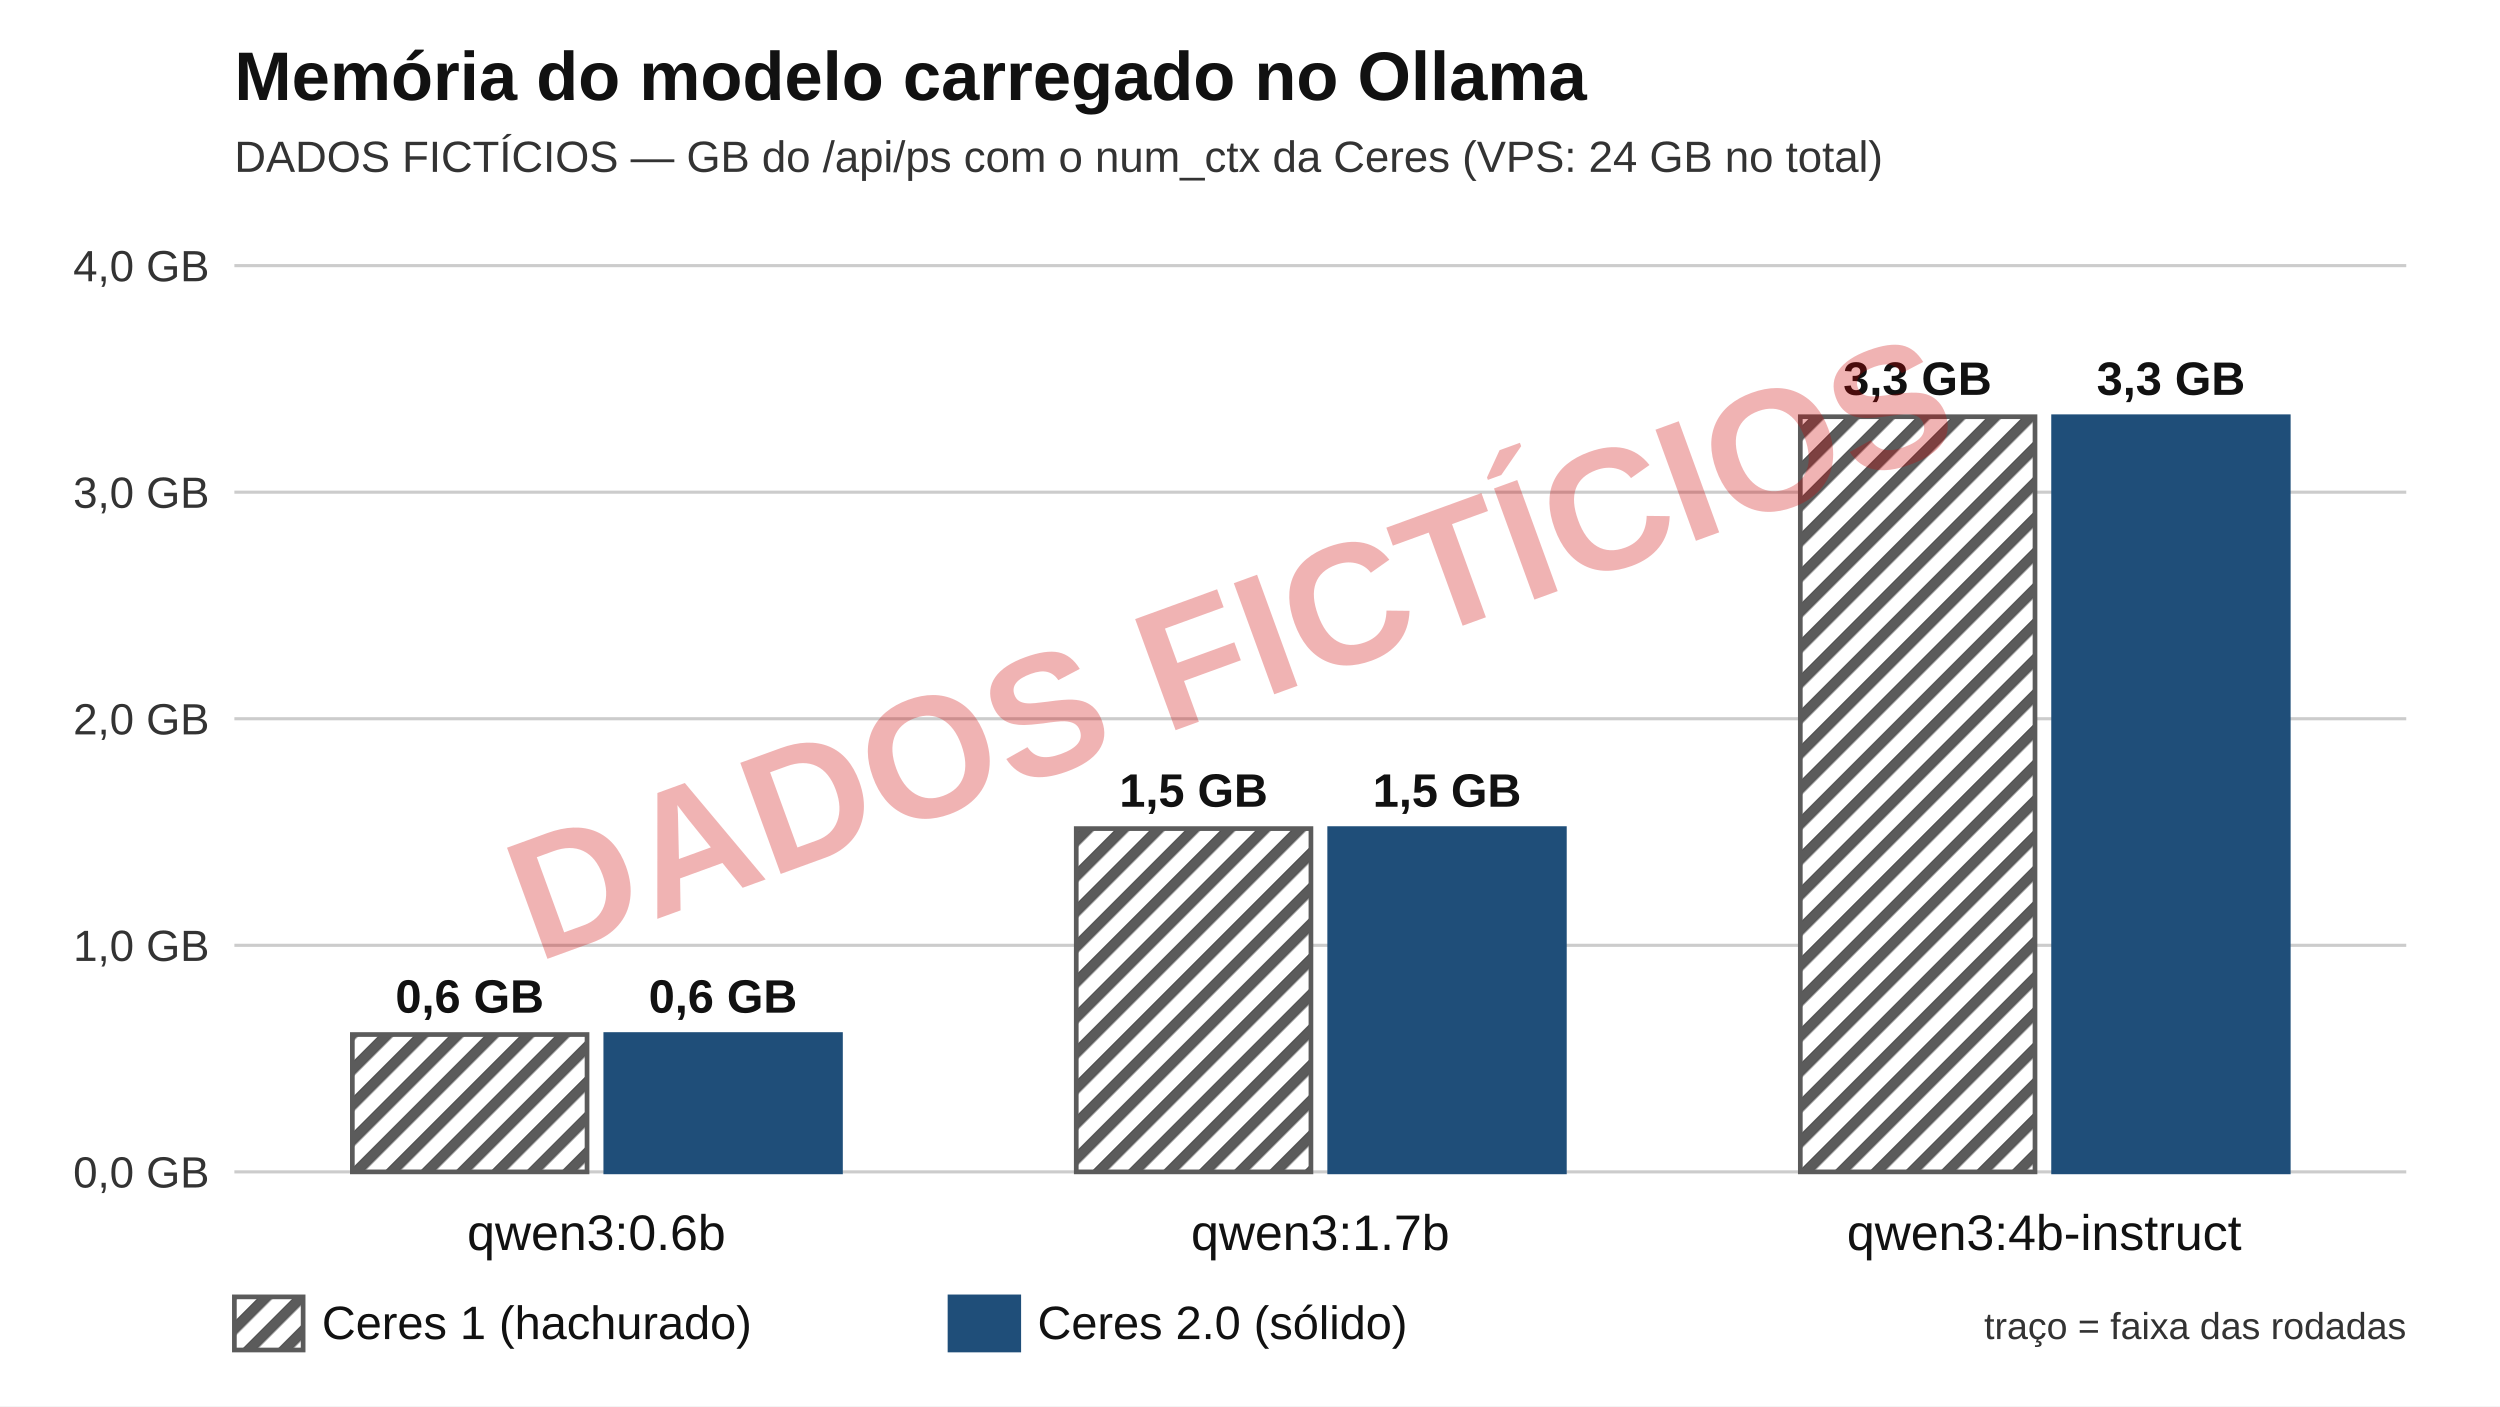
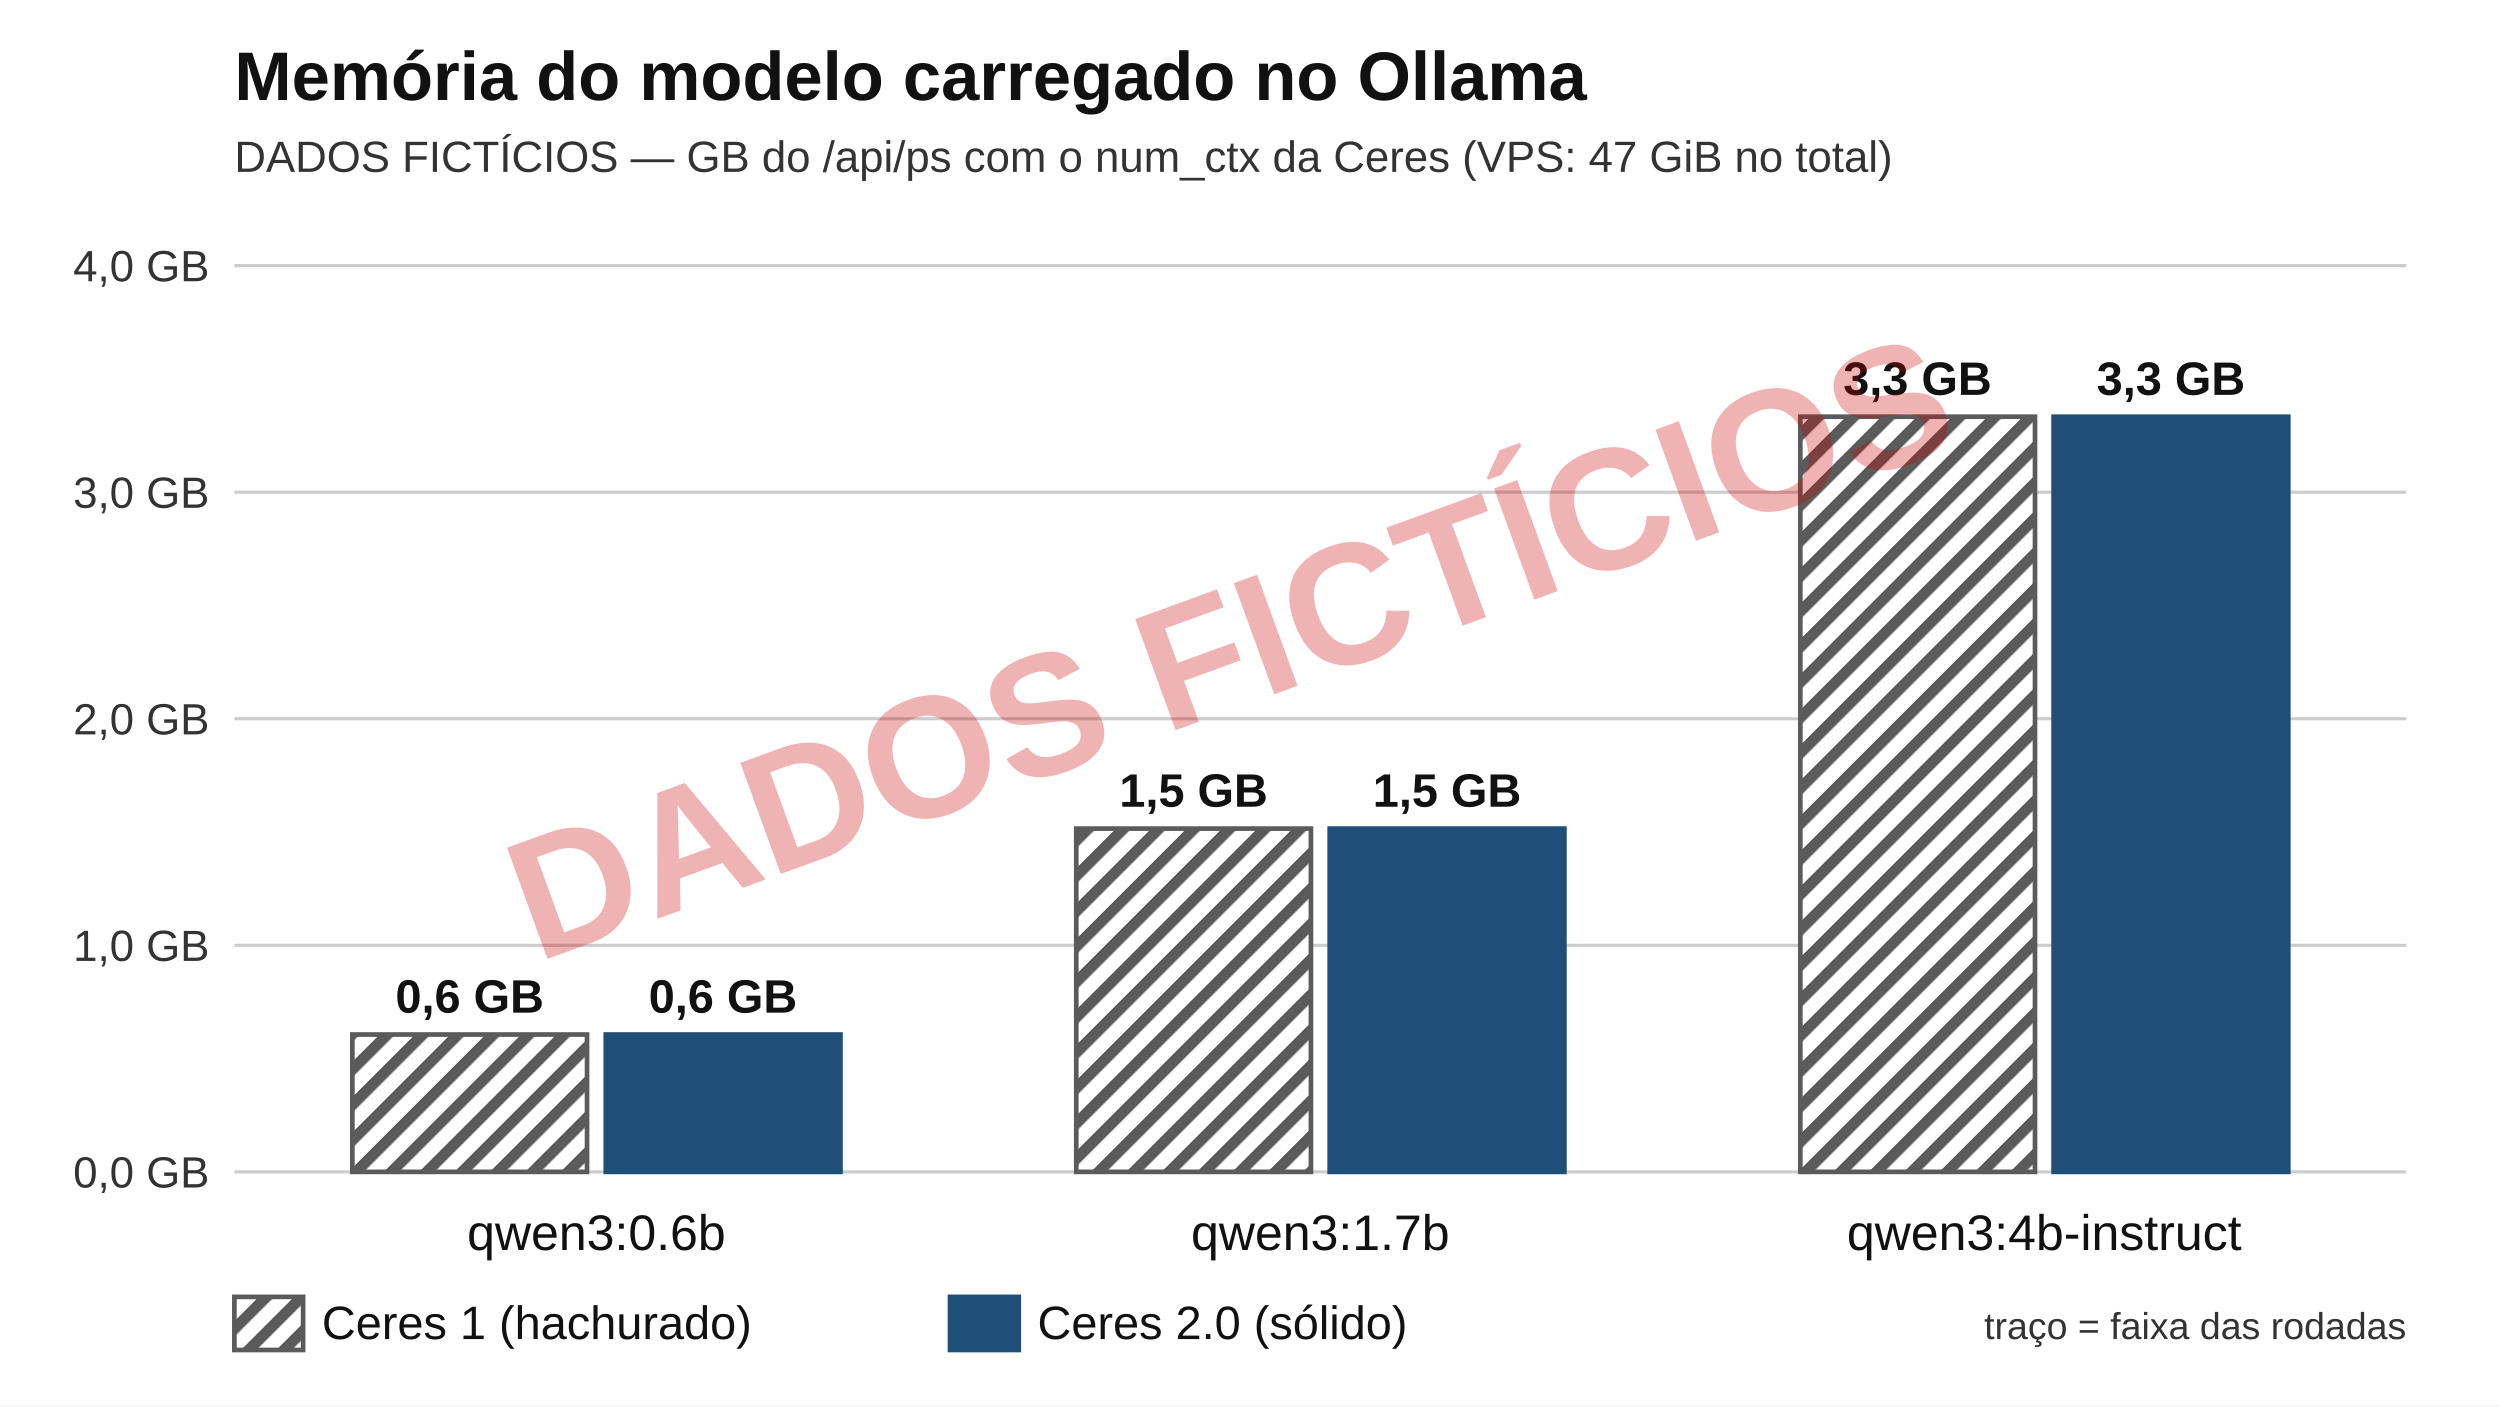
<svg xmlns="http://www.w3.org/2000/svg" viewBox="0 0 1600 900" width="1600" height="900" font-family="Arial, Helvetica, sans-serif" role="img" aria-label="Memória do modelo carregado no Ollama">
  <defs>
    <pattern id="hachura-diagonal" width="16" height="16" patternUnits="userSpaceOnUse" patternTransform="rotate(45)">
      <rect width="16" height="16" fill="#ffffff" />
      <rect width="7" height="16" fill="#5b5b5b" />
    </pattern>
    <pattern id="hachura-pontos" width="14" height="14" patternUnits="userSpaceOnUse">
      <rect width="14" height="14" fill="#ffffff" />
      <circle cx="7" cy="7" r="4" fill="#7a4b00" />
    </pattern>
  </defs>
  <rect width="1600" height="900" fill="#ffffff" />
  <text x="150" y="64" font-size="44" font-weight="bold" fill="#111111">Memória do modelo carregado no Ollama</text>
-   <text x="150" y="110" font-size="28" fill="#333333">DADOS FICTÍCIOS — GB do /api/ps com o num_ctx da Ceres (VPS: 24 GB no total)</text>
+   <text x="150" y="110" font-size="28" fill="#333333">DADOS FICTÍCIOS — GB do /api/ps com o num_ctx da Ceres (VPS: 47 GiB no total)</text>
  <line x1="150" y1="750.0" x2="1540" y2="750.0" stroke="#cccccc" stroke-width="2" />
  <text x="134" y="760.0" font-size="28" text-anchor="end" fill="#333333">0,0 GB</text>
  <line x1="150" y1="605.0" x2="1540" y2="605.0" stroke="#cccccc" stroke-width="2" />
  <text x="134" y="615.0" font-size="28" text-anchor="end" fill="#333333">1,0 GB</text>
  <line x1="150" y1="460.0" x2="1540" y2="460.0" stroke="#cccccc" stroke-width="2" />
  <text x="134" y="470.0" font-size="28" text-anchor="end" fill="#333333">2,0 GB</text>
  <line x1="150" y1="315.0" x2="1540" y2="315.0" stroke="#cccccc" stroke-width="2" />
  <text x="134" y="325.0" font-size="28" text-anchor="end" fill="#333333">3,0 GB</text>
  <line x1="150" y1="170.0" x2="1540" y2="170.0" stroke="#cccccc" stroke-width="2" />
  <text x="134" y="180.0" font-size="28" text-anchor="end" fill="#333333">4,0 GB</text>
  <text x="381.7" y="800" font-size="32" text-anchor="middle" fill="#111111">qwen3:0.6b</text>
  <rect x="225.5" y="662.1" width="150.2" height="87.9" fill="url(#hachura-diagonal)" stroke="#5b5b5b" stroke-width="3" />
  <text x="300.6" y="648.1" font-size="30" font-weight="bold" text-anchor="middle" fill="#111111">0,6 GB</text>
  <rect x="387.7" y="662.1" width="150.2" height="87.9" fill="#1f4e79" stroke="#1f4e79" stroke-width="3" />
  <text x="462.7" y="648.1" font-size="30" font-weight="bold" text-anchor="middle" fill="#111111">0,6 GB</text>
  <text x="845.0" y="800" font-size="32" text-anchor="middle" fill="#111111">qwen3:1.7b</text>
  <rect x="688.8" y="530.3" width="150.2" height="219.7" fill="url(#hachura-diagonal)" stroke="#5b5b5b" stroke-width="3" />
  <text x="763.9" y="516.3" font-size="30" font-weight="bold" text-anchor="middle" fill="#111111">1,5 GB</text>
  <rect x="851.0" y="530.3" width="150.2" height="219.7" fill="#1f4e79" stroke="#1f4e79" stroke-width="3" />
  <text x="926.1" y="516.3" font-size="30" font-weight="bold" text-anchor="middle" fill="#111111">1,5 GB</text>
  <text x="1308.3" y="800" font-size="32" text-anchor="middle" fill="#111111">qwen3:4b-instruct</text>
  <rect x="1152.2" y="266.7" width="150.2" height="483.3" fill="url(#hachura-diagonal)" stroke="#5b5b5b" stroke-width="3" />
  <text x="1227.2" y="252.7" font-size="30" font-weight="bold" text-anchor="middle" fill="#111111">3,3 GB</text>
  <rect x="1314.3" y="266.7" width="150.2" height="483.3" fill="#1f4e79" stroke="#1f4e79" stroke-width="3" />
  <text x="1389.4" y="252.7" font-size="30" font-weight="bold" text-anchor="middle" fill="#111111">3,3 GB</text>
  <rect x="150" y="830" width="44" height="34" fill="url(#hachura-diagonal)" stroke="#5b5b5b" stroke-width="3" />
  <text x="206" y="857" font-size="30" fill="#111111">Ceres 1 (hachurado)</text>
  <rect x="608" y="830" width="44" height="34" fill="#1f4e79" stroke="#1f4e79" stroke-width="3" />
  <text x="664" y="857" font-size="30" fill="#111111">Ceres 2.0 (sólido)</text>
  <text x="1540" y="857" font-size="24" text-anchor="end" fill="#333333">traço = faixa das rodadas</text>
  <text x="800.0" y="450.0" font-size="110" font-weight="bold" fill="#cc0000" fill-opacity="0.30" text-anchor="middle" transform="rotate(-20 800.0 450.0)">DADOS FICTÍCIOS</text>
</svg>
